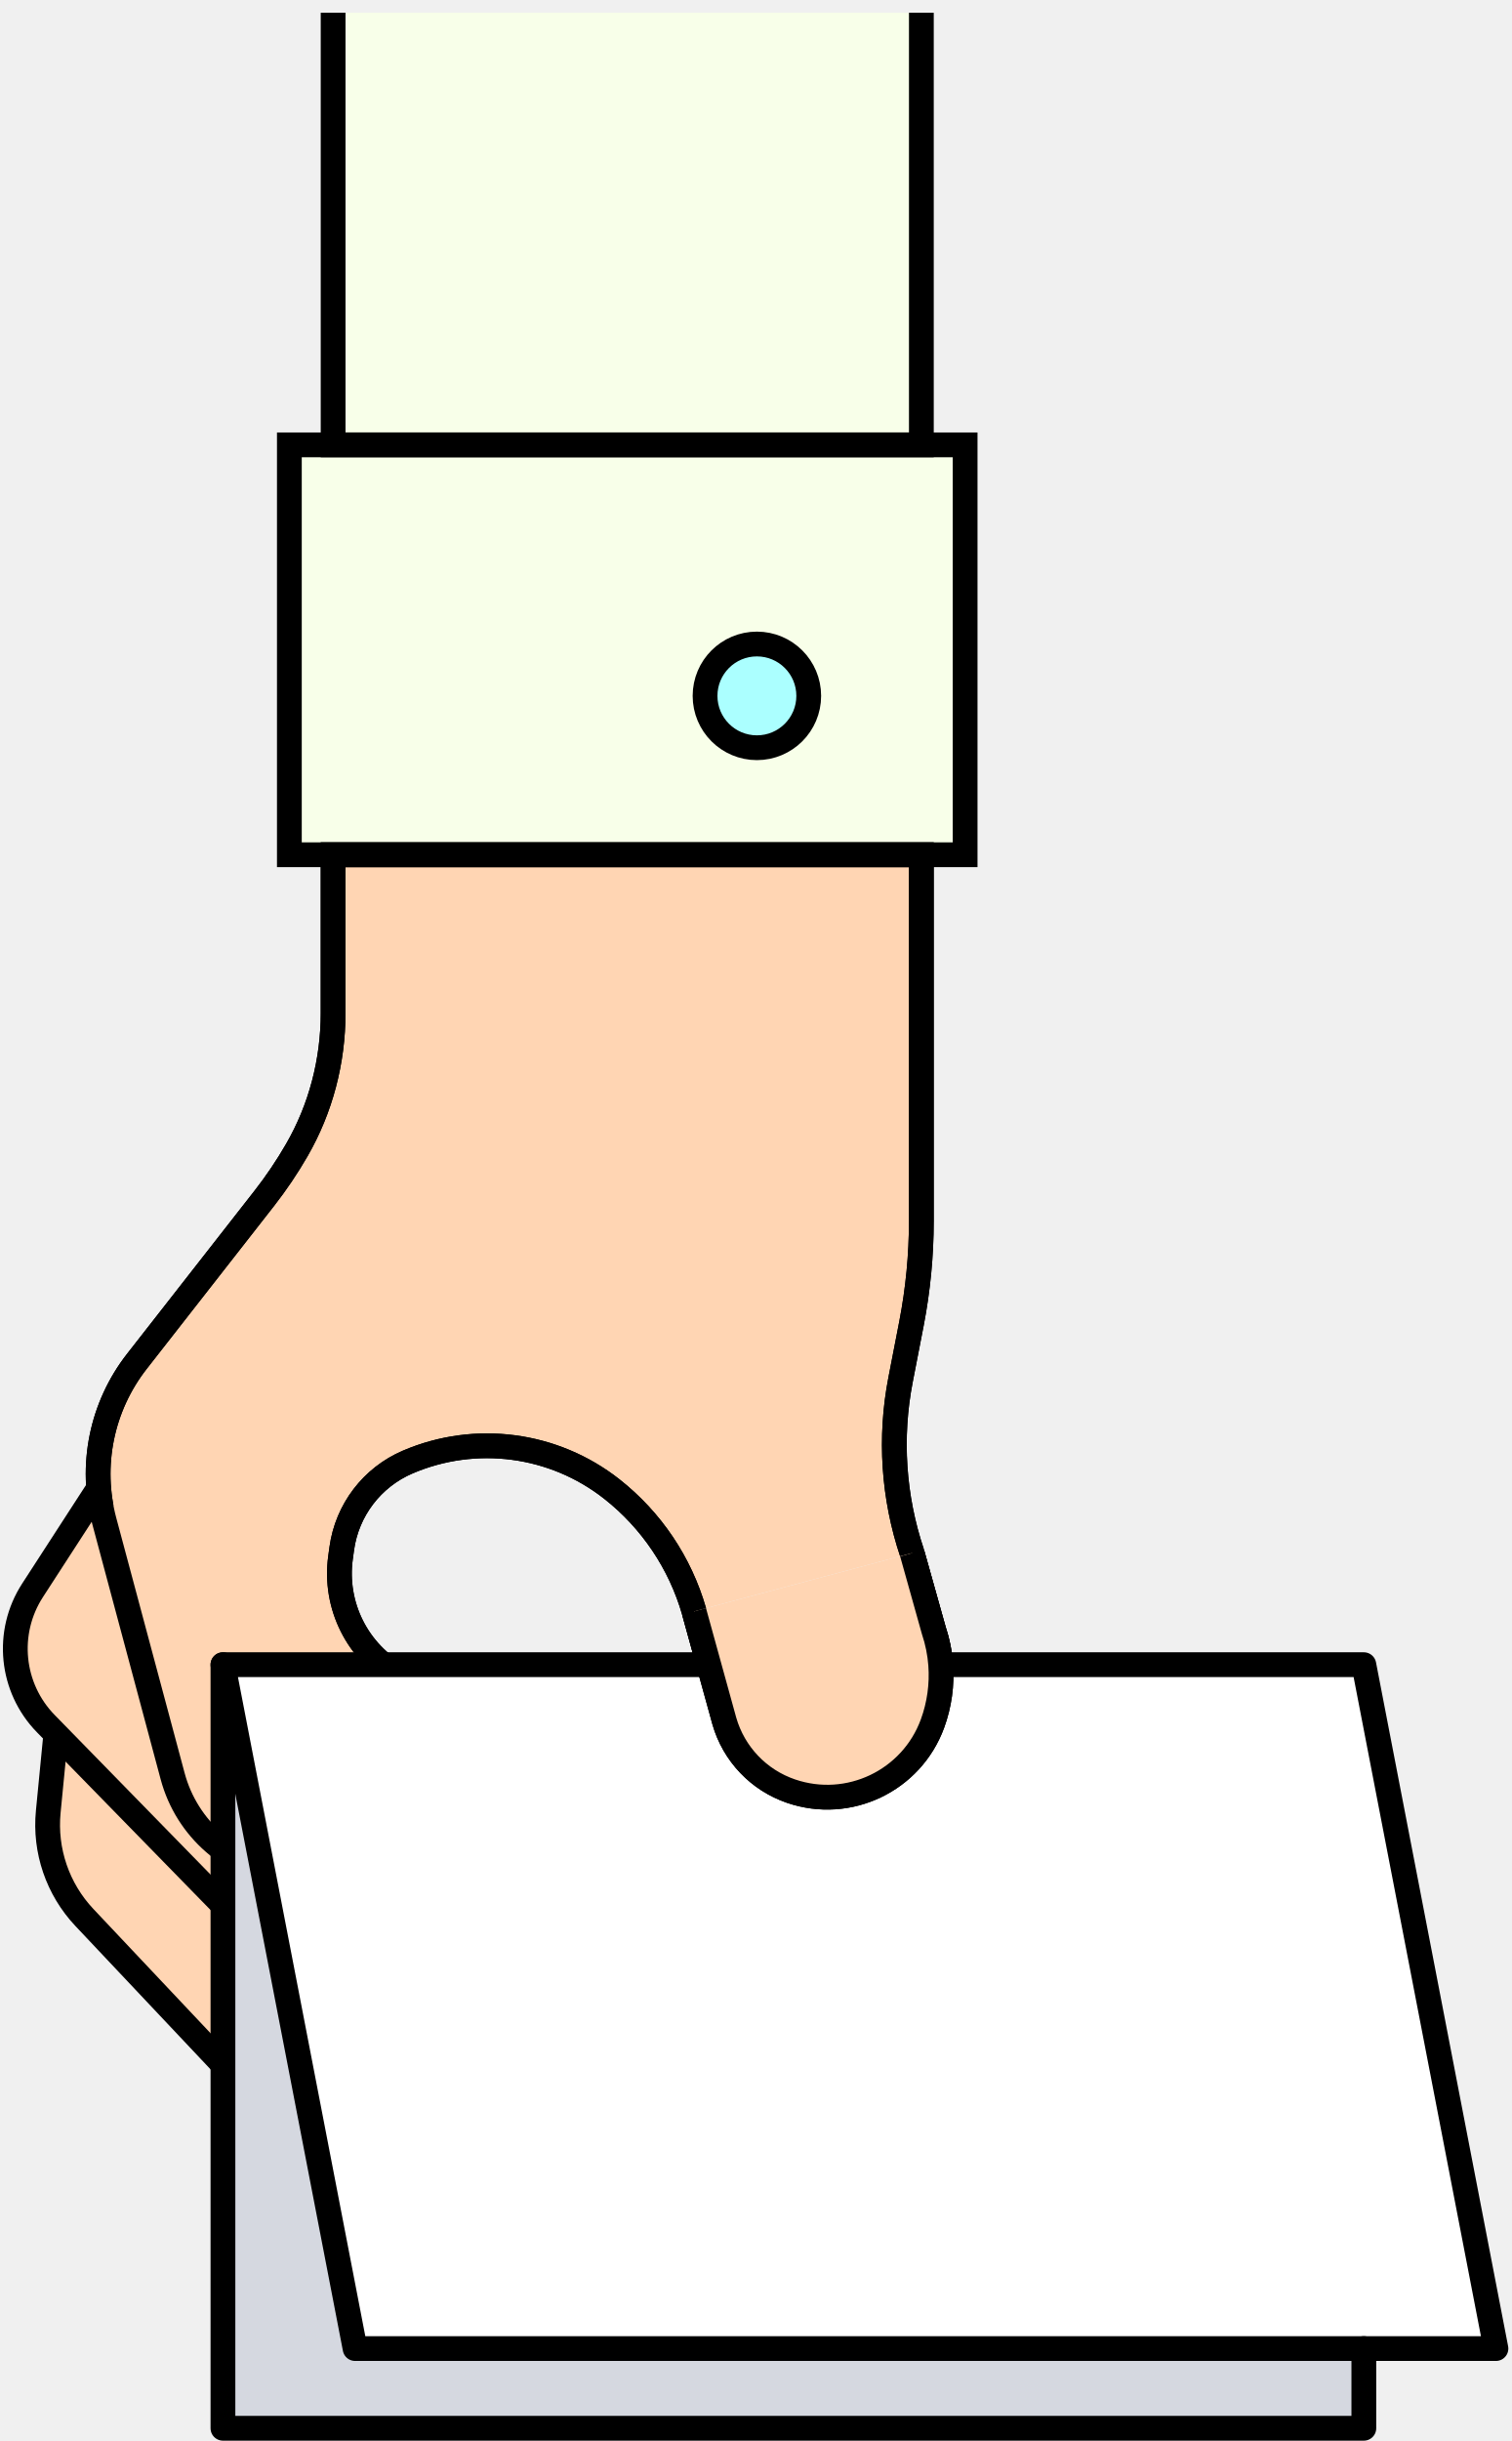
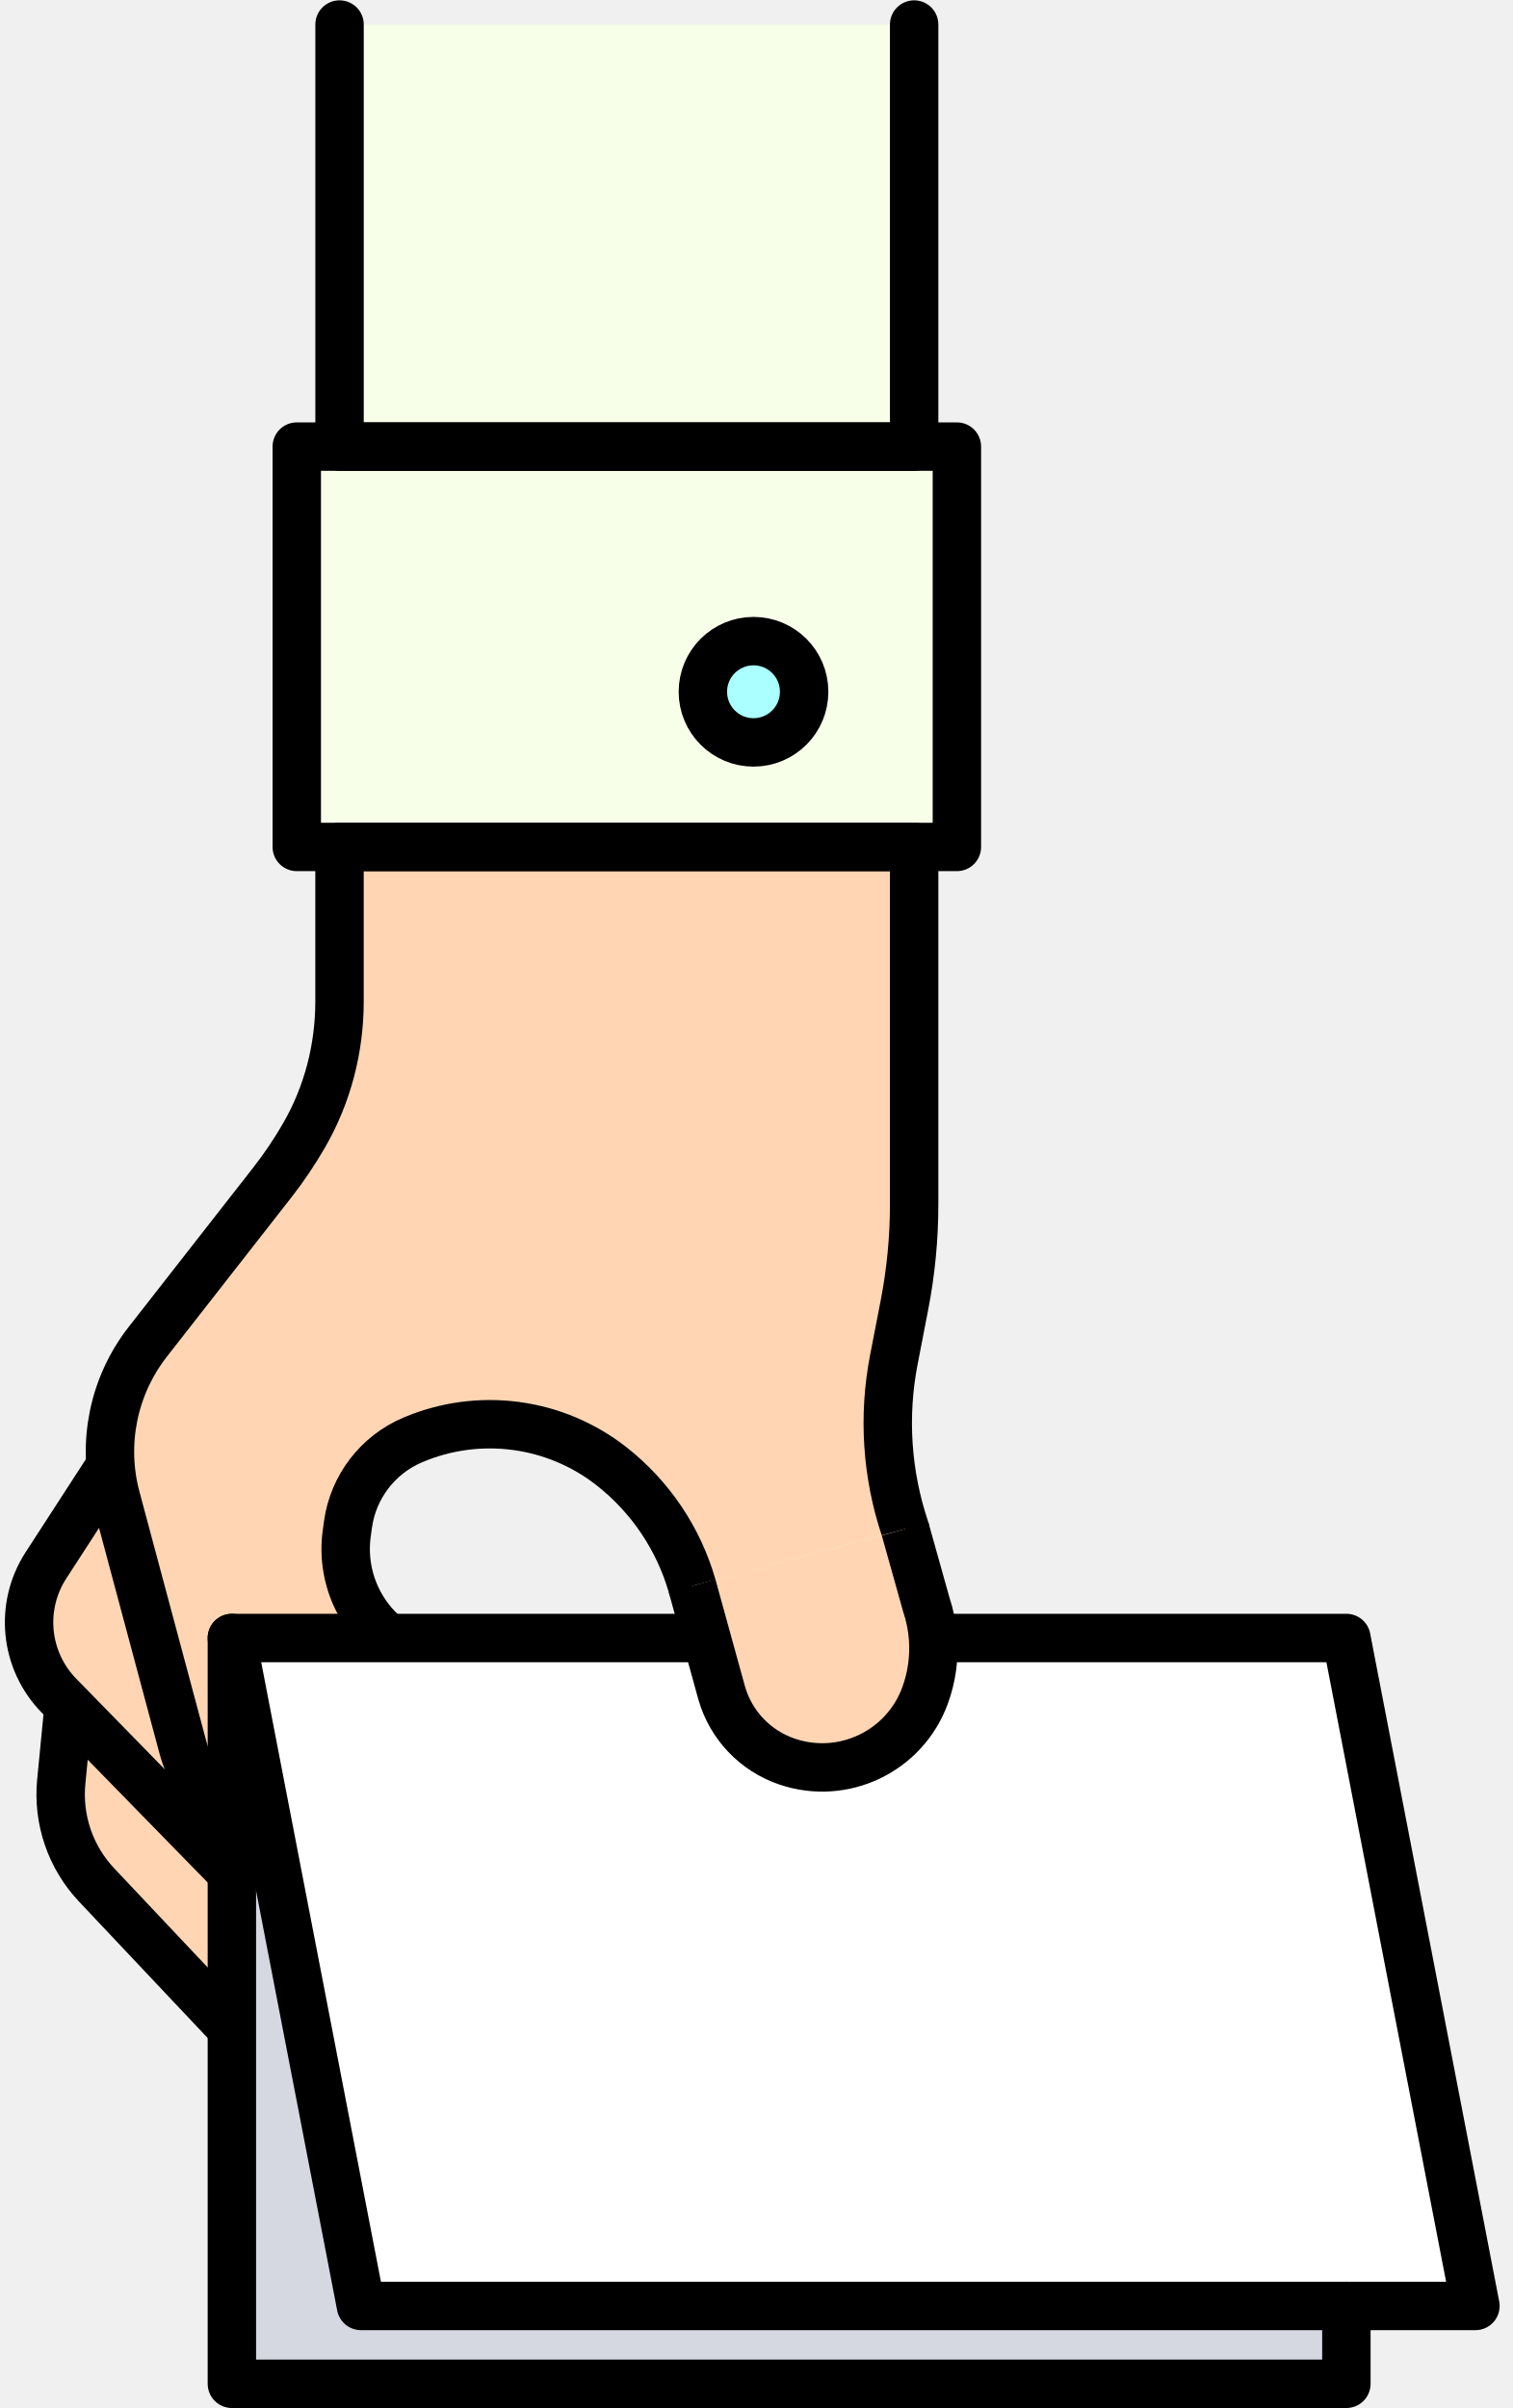
- <svg xmlns="http://www.w3.org/2000/svg" id="uuid-b8f226a3-956e-4d00-99aa-967261acf487" data-name="레이어 2" viewBox="0 0 488 788">
+ <svg xmlns="http://www.w3.org/2000/svg" id="uuid-fab0161b-5d2b-4239-8c5d-fa1fa6cd9562" data-name="레이어 2" viewBox="0 0 500 795.89">
  <defs>
    <style>
-       .uuid-b4650c5e-c66f-4363-85cf-c97be90be5f4 {
+       .uuid-427d27c6-d571-4fb6-b539-f35bfdf13244 {
        fill: #abffff;
      }

-       .uuid-b4650c5e-c66f-4363-85cf-c97be90be5f4, .uuid-d88d49b5-9725-489f-bf79-abea51e9d196, .uuid-c8604589-9435-40a3-91ee-9f8ff0d5926c, .uuid-0c33d3be-8a28-4c45-b02d-dcf213c4bc87 {
-         stroke: #000;
-         stroke-width: 8px;
+       .uuid-427d27c6-d571-4fb6-b539-f35bfdf13244, .uuid-fc7e405f-9ac2-415d-b85f-8b51382b8510, .uuid-9e3c366a-a3e0-4bc6-b368-1259d67681c8 {
+         stroke-width: 16px;
      }

-       .uuid-b4650c5e-c66f-4363-85cf-c97be90be5f4, .uuid-c8604589-9435-40a3-91ee-9f8ff0d5926c {
+       .uuid-427d27c6-d571-4fb6-b539-f35bfdf13244, .uuid-fc7e405f-9ac2-415d-b85f-8b51382b8510, .uuid-9e3c366a-a3e0-4bc6-b368-1259d67681c8, .uuid-365e1bcc-bc95-4a34-a078-ea3f9472ad54 {
+         stroke: #000;
+       }
+ 
+       .uuid-427d27c6-d571-4fb6-b539-f35bfdf13244, .uuid-9e3c366a-a3e0-4bc6-b368-1259d67681c8 {
        stroke-linecap: round;
        stroke-linejoin: round;
      }

-       .uuid-d88d49b5-9725-489f-bf79-abea51e9d196, .uuid-0c33d3be-8a28-4c45-b02d-dcf213c4bc87 {
+       .uuid-fc7e405f-9ac2-415d-b85f-8b51382b8510, .uuid-365e1bcc-bc95-4a34-a078-ea3f9472ad54 {
        stroke-miterlimit: 10;
      }

-       .uuid-d88d49b5-9725-489f-bf79-abea51e9d196, .uuid-df34154c-4748-4783-bf60-bd083d41994d {
+       .uuid-fc7e405f-9ac2-415d-b85f-8b51382b8510, .uuid-f6c16b1d-2736-4693-a2a0-9ffb02b1d1e9 {
        fill: #ffd5b3;
      }

-       .uuid-c8604589-9435-40a3-91ee-9f8ff0d5926c, .uuid-0c33d3be-8a28-4c45-b02d-dcf213c4bc87 {
+       .uuid-9e3c366a-a3e0-4bc6-b368-1259d67681c8, .uuid-365e1bcc-bc95-4a34-a078-ea3f9472ad54 {
        fill: none;
      }

-       .uuid-f9c8194d-d57e-4615-9d68-b203d814eae2 {
+       .uuid-365e1bcc-bc95-4a34-a078-ea3f9472ad54 {
+         stroke-width: 8px;
+       }
+ 
+       .uuid-f1637c79-7a6d-47c5-aee3-f3b7ac859d60 {
        fill: #f8ffe9;
      }

-       .uuid-f9c8194d-d57e-4615-9d68-b203d814eae2, .uuid-78d6f8b7-6427-4862-81fd-e76699ab97a9, .uuid-c3f0a983-d3df-4584-9301-06ce74cc9ef8, .uuid-df34154c-4748-4783-bf60-bd083d41994d {
+       .uuid-f1637c79-7a6d-47c5-aee3-f3b7ac859d60, .uuid-192417ef-de30-420c-a840-5418a0a9b36d, .uuid-c9fea481-f766-4e51-9719-053a680ac2d2, .uuid-f6c16b1d-2736-4693-a2a0-9ffb02b1d1e9 {
        stroke-width: 0px;
      }

-       .uuid-78d6f8b7-6427-4862-81fd-e76699ab97a9 {
+       .uuid-192417ef-de30-420c-a840-5418a0a9b36d {
        fill: #d5d8e0;
      }

-       .uuid-c3f0a983-d3df-4584-9301-06ce74cc9ef8 {
+       .uuid-c9fea481-f766-4e51-9719-053a680ac2d2 {
        fill: #fff;
      }
    </style>
  </defs>
-   <path class="uuid-d88d49b5-9725-489f-bf79-abea51e9d196" d="M18.03,559.74l-2.45,25.13c-1.22,12.53,3.04,24.98,11.68,34.14l56.48,59.88c4.61,4.89,11.54,6.86,18.03,5.12h0c4.33-1.16,8.09-3.88,10.55-7.63l7.91-12.05" />
-   <path class="uuid-df34154c-4748-4783-bf60-bd083d41994d" d="M224.12,520.19c-4.5-15.64-13.8-29.46-26.59-39.52h0c-18.72-14.71-43.97-18.05-65.86-8.7h0c-11.52,4.92-19.61,15.52-21.32,27.93l-.4,2.92c-2.12,15.44,5.45,30.59,19.06,38.17l14.31,7.96c6.2,3.45,12.87,5.99,19.8,7.54l33.32,7.45c8.61,1.92,15.67,8.05,18.79,16.31h0c4.45,11.77-.09,25.03-10.82,31.61h0c-6.5,3.98-14.16,5.63-21.72,4.68l-90.56-11.42c-17.45-2.2-31.83-14.74-36.38-31.73l-22.06-82.32c-4.8-17.9-.9-37.01,10.51-51.61l41.13-52.61c3.87-4.95,7.38-10.16,10.51-15.59,7.76-13.44,11.72-28.74,11.72-44.26v-51.06h189.95v118.17c0,11.11-1.07,22.2-3.18,33.11l-3.53,18.19c-3.62,18.66-2.34,37.93,3.72,55.95l-70.4,18.83Z" />
-   <rect class="uuid-f9c8194d-d57e-4615-9d68-b203d814eae2" x="93.44" y="143.61" width="218.21" height="132.32" />
-   <rect class="uuid-f9c8194d-d57e-4615-9d68-b203d814eae2" x="107.57" y="4.11" width="189.95" height="139.5" />
-   <path class="uuid-0c33d3be-8a28-4c45-b02d-dcf213c4bc87" d="M107.57,326.99v-51.06h189.95v118.17c0,11.11-1.07,22.2-3.18,33.11l-3.53,18.19c-3.62,18.66-2.34,37.93,3.72,55.95l7,24.96c3.29,9.79,3.15,20.41-.4,30.1h0c-6.77,18.47-27.05,28.15-45.66,21.8h0c-10.45-3.56-18.5-12.01-21.55-22.62l-9.78-35.41c-4.5-15.64-13.8-29.46-26.59-39.52h0c-18.72-14.71-43.97-18.05-65.86-8.7h0c-11.52,4.92-19.61,15.52-21.32,27.93l-.4,2.92c-2.12,15.44,5.45,30.59,19.06,38.17l14.31,7.96c6.2,3.45,12.87,5.99,19.8,7.54l33.32,7.45c8.61,1.92,15.67,8.05,18.79,16.31h0c4.45,11.77-.09,25.03-10.82,31.61h0c-6.5,3.98-14.16,5.63-21.72,4.68l-90.56-11.42c-17.45-2.2-31.83-14.74-36.38-31.73l-22.06-82.32c-4.8-17.9-.9-37.01,10.51-51.61l41.13-52.61c3.87-4.95,7.38-10.16,10.51-15.59,7.76-13.44,11.72-28.74,11.72-44.26Z" />
-   <path class="uuid-d88d49b5-9725-489f-bf79-abea51e9d196" d="M31.87,480.42l-21.36,32.97c-8.8,13.59-7.02,31.47,4.3,43.05l106.44,108.93c4.59,4.7,11.09,7.03,17.62,6.33h0c8.84-.95,16.19-7.26,18.45-15.86h0c1.71-6.49,1.45-13.35-.75-19.69l-8.3-23.97" />
-   <rect class="uuid-0c33d3be-8a28-4c45-b02d-dcf213c4bc87" x="93.44" y="143.61" width="218.21" height="132.32" />
-   <polyline class="uuid-0c33d3be-8a28-4c45-b02d-dcf213c4bc87" points="107.57 4.11 107.57 143.61 297.52 143.61 297.52 4.11" />
-   <circle class="uuid-b4650c5e-c66f-4363-85cf-c97be90be5f4" cx="244.41" cy="224.64" r="16.74" />
-   <path class="uuid-0c33d3be-8a28-4c45-b02d-dcf213c4bc87" d="M224.12,520.19c-4.5-15.64-13.8-29.46-26.59-39.52h0c-18.72-14.71-43.97-18.05-65.86-8.7h0c-11.52,4.92-19.61,15.52-21.32,27.93l-.4,2.92c-2.12,15.44,5.45,30.59,19.06,38.17l14.31,7.96c6.2,3.45,12.87,5.99,19.8,7.54l33.32,7.45c8.61,1.92,15.67,8.05,18.79,16.31h0c4.45,11.77-.09,25.03-10.82,31.61h0c-6.5,3.98-14.16,5.63-21.72,4.68l-90.56-11.42c-17.45-2.2-31.83-14.74-36.38-31.73l-22.06-82.32c-4.8-17.9-.9-37.01,10.51-51.61l41.13-52.61c3.87-4.95,7.38-10.16,10.51-15.59,7.76-13.44,11.72-28.74,11.72-44.26v-51.06h189.95v118.17c0,11.11-1.07,22.2-3.18,33.11l-3.53,18.19c-3.62,18.66-2.34,37.93,3.72,55.95" />
+   <path class="uuid-fc7e405f-9ac2-415d-b85f-8b51382b8510" d="M22.7,563.74l-2.45,25.13c-1.22,12.53,3.04,24.98,11.68,34.14l56.48,59.88c4.61,4.89,11.54,6.86,18.03,5.12h0c4.33-1.16,8.09-3.88,10.55-7.63l7.91-12.05" />
+   <path class="uuid-f6c16b1d-2736-4693-a2a0-9ffb02b1d1e9" d="M228.79,524.19c-4.5-15.64-13.8-29.46-26.59-39.52h0c-18.72-14.71-43.97-18.05-65.86-8.7h0c-11.52,4.92-19.61,15.52-21.32,27.93l-.4,2.92c-2.12,15.44,5.45,30.59,19.06,38.17l14.31,7.96c6.2,3.45,12.87,5.99,19.8,7.54l33.32,7.45c8.61,1.92,15.67,8.05,18.79,16.31h0c4.45,11.77-.09,25.03-10.82,31.61h0c-6.5,3.98-14.16,5.63-21.72,4.68l-90.56-11.42c-17.45-2.2-31.83-14.74-36.38-31.73l-22.06-82.32c-4.8-17.9-.9-37.01,10.51-51.61l41.13-52.61c3.87-4.95,7.38-10.16,10.51-15.59,7.76-13.44,11.72-28.74,11.72-44.26v-51.06h189.95v118.17c0,11.11-1.07,22.2-3.18,33.11l-3.53,18.19c-3.62,18.66-2.34,37.93,3.72,55.95l-70.4,18.83Z" />
+   <rect class="uuid-f1637c79-7a6d-47c5-aee3-f3b7ac859d60" x="98.1" y="147.61" width="218.21" height="132.32" />
+   <rect class="uuid-f1637c79-7a6d-47c5-aee3-f3b7ac859d60" x="112.24" y="8.11" width="189.95" height="139.5" />
+   <path class="uuid-365e1bcc-bc95-4a34-a078-ea3f9472ad54" d="M112.24,330.99v-51.06h189.95v118.17c0,11.11-1.07,22.2-3.18,33.11l-3.53,18.19c-3.62,18.66-2.34,37.93,3.72,55.95l7,24.96c3.29,9.79,3.15,20.41-.4,30.1h0c-6.77,18.47-27.05,28.15-45.66,21.8h0c-10.45-3.56-18.5-12.01-21.55-22.62l-9.78-35.41c-4.5-15.64-13.8-29.46-26.59-39.52h0c-18.72-14.71-43.97-18.05-65.86-8.7h0c-11.52,4.92-19.61,15.52-21.32,27.93l-.4,2.92c-2.12,15.44,5.45,30.59,19.06,38.17l14.31,7.96c6.2,3.45,12.87,5.99,19.8,7.54l33.32,7.45c8.61,1.92,15.67,8.05,18.79,16.31h0c4.45,11.77-.09,25.03-10.82,31.61h0c-6.5,3.98-14.16,5.63-21.72,4.68l-90.56-11.42c-17.45-2.2-31.83-14.74-36.38-31.73l-22.06-82.32c-4.8-17.9-.9-37.01,10.51-51.61l41.13-52.61c3.87-4.95,7.38-10.16,10.51-15.59,7.76-13.44,11.72-28.74,11.72-44.26Z" />
+   <path class="uuid-fc7e405f-9ac2-415d-b85f-8b51382b8510" d="M36.54,484.42l-21.36,32.97c-8.8,13.59-7.02,31.47,4.3,43.05l106.44,108.93c4.59,4.7,11.09,7.03,17.62,6.33h0c8.84-.95,16.19-7.26,18.45-15.86h0c1.71-6.49,1.45-13.35-.75-19.69l-8.3-23.97" />
+   <rect class="uuid-9e3c366a-a3e0-4bc6-b368-1259d67681c8" x="98.1" y="147.61" width="218.21" height="132.32" />
+   <polyline class="uuid-9e3c366a-a3e0-4bc6-b368-1259d67681c8" points="112.24 8.11 112.24 147.61 302.18 147.61 302.18 8.11" />
+   <circle class="uuid-427d27c6-d571-4fb6-b539-f35bfdf13244" cx="249.08" cy="228.64" r="16.74" />
+   <path class="uuid-9e3c366a-a3e0-4bc6-b368-1259d67681c8" d="M228.79,524.19c-4.5-15.64-13.8-29.46-26.59-39.52h0c-18.72-14.71-43.97-18.05-65.86-8.7h0c-11.52,4.92-19.61,15.52-21.32,27.93l-.4,2.92c-2.12,15.44,5.45,30.59,19.06,38.17l14.31,7.96c6.2,3.45,12.87,5.99,19.8,7.54l33.32,7.45c8.61,1.92,15.67,8.05,18.79,16.31h0c4.45,11.77-.09,25.03-10.82,31.61h0c-6.5,3.98-14.16,5.63-21.72,4.68l-90.56-11.42c-17.45-2.2-31.83-14.74-36.38-31.73l-22.06-82.32c-4.8-17.9-.9-37.01,10.51-51.61l41.13-52.61c3.87-4.95,7.38-10.16,10.51-15.59,7.76-13.44,11.72-28.74,11.72-44.26v-51.06h189.95v118.17c0,11.11-1.07,22.2-3.18,33.11l-3.53,18.19c-3.62,18.66-2.34,37.93,3.72,55.95" />
  <g>
    <g>
-       <polygon class="uuid-78d6f8b7-6427-4862-81fd-e76699ab97a9" points="440.4 758.16 440.4 783.89 71.99 783.89 71.99 537.39 114.66 758.16 440.4 758.16" />
-       <polygon class="uuid-c3f0a983-d3df-4584-9301-06ce74cc9ef8" points="440.4 537.39 483.06 758.16 440.4 758.16 114.66 758.16 71.99 537.39 440.4 537.39" />
+       <polygon class="uuid-192417ef-de30-420c-a840-5418a0a9b36d" points="445.06 762.16 445.06 787.89 76.65 787.89 76.65 541.39 119.32 762.16 445.06 762.16" />
+       <polygon class="uuid-c9fea481-f766-4e51-9719-053a680ac2d2" points="445.06 541.39 487.72 762.16 445.06 762.16 119.32 762.16 76.65 541.39 445.06 541.39" />
    </g>
    <g>
-       <polyline class="uuid-c8604589-9435-40a3-91ee-9f8ff0d5926c" points="71.99 537.39 71.99 783.89 440.4 783.89 440.4 758.16" />
-       <polygon class="uuid-c8604589-9435-40a3-91ee-9f8ff0d5926c" points="440.4 758.16 483.06 758.16 440.4 537.39 71.99 537.39 114.66 758.16 440.4 758.16" />
+       <polyline class="uuid-9e3c366a-a3e0-4bc6-b368-1259d67681c8" points="76.65 541.39 76.65 787.89 445.06 787.89 445.06 762.16" />
+       <polygon class="uuid-9e3c366a-a3e0-4bc6-b368-1259d67681c8" points="445.06 762.16 487.72 762.16 445.06 541.39 76.65 541.39 119.32 762.16 445.06 762.16" />
    </g>
  </g>
-   <path class="uuid-0c33d3be-8a28-4c45-b02d-dcf213c4bc87" d="M224.12,520.19l9.78,35.41c3.05,10.61,11.1,19.06,21.55,22.62h0c18.62,6.35,38.89-3.34,45.66-21.8h0c2.24-6.12,3.13-12.61,2.65-19.02-.28-3.75-1.03-7.47-2.24-11.08l-7-24.96" />
-   <path class="uuid-d88d49b5-9725-489f-bf79-abea51e9d196" d="M224.12,520.19l9.78,35.41c3.05,10.61,11.1,19.06,21.55,22.62h0c18.62,6.35,38.89-3.34,45.66-21.8h0c2.24-6.12,3.13-12.61,2.65-19.02-.28-3.75-1.03-7.47-2.24-11.08l-7-24.96" />
+   <path class="uuid-365e1bcc-bc95-4a34-a078-ea3f9472ad54" d="M228.79,524.19l9.78,35.41c3.05,10.61,11.1,19.06,21.55,22.62h0c18.62,6.35,38.89-3.34,45.66-21.8h0c2.24-6.12,3.13-12.61,2.65-19.02-.28-3.75-1.03-7.47-2.24-11.08l-7-24.96" />
+   <path class="uuid-fc7e405f-9ac2-415d-b85f-8b51382b8510" d="M228.79,524.19l9.78,35.41c3.05,10.61,11.1,19.06,21.55,22.62h0c18.62,6.35,38.89-3.34,45.66-21.8h0c2.24-6.12,3.13-12.61,2.65-19.02-.28-3.75-1.03-7.47-2.24-11.08l-7-24.96" />
</svg>
